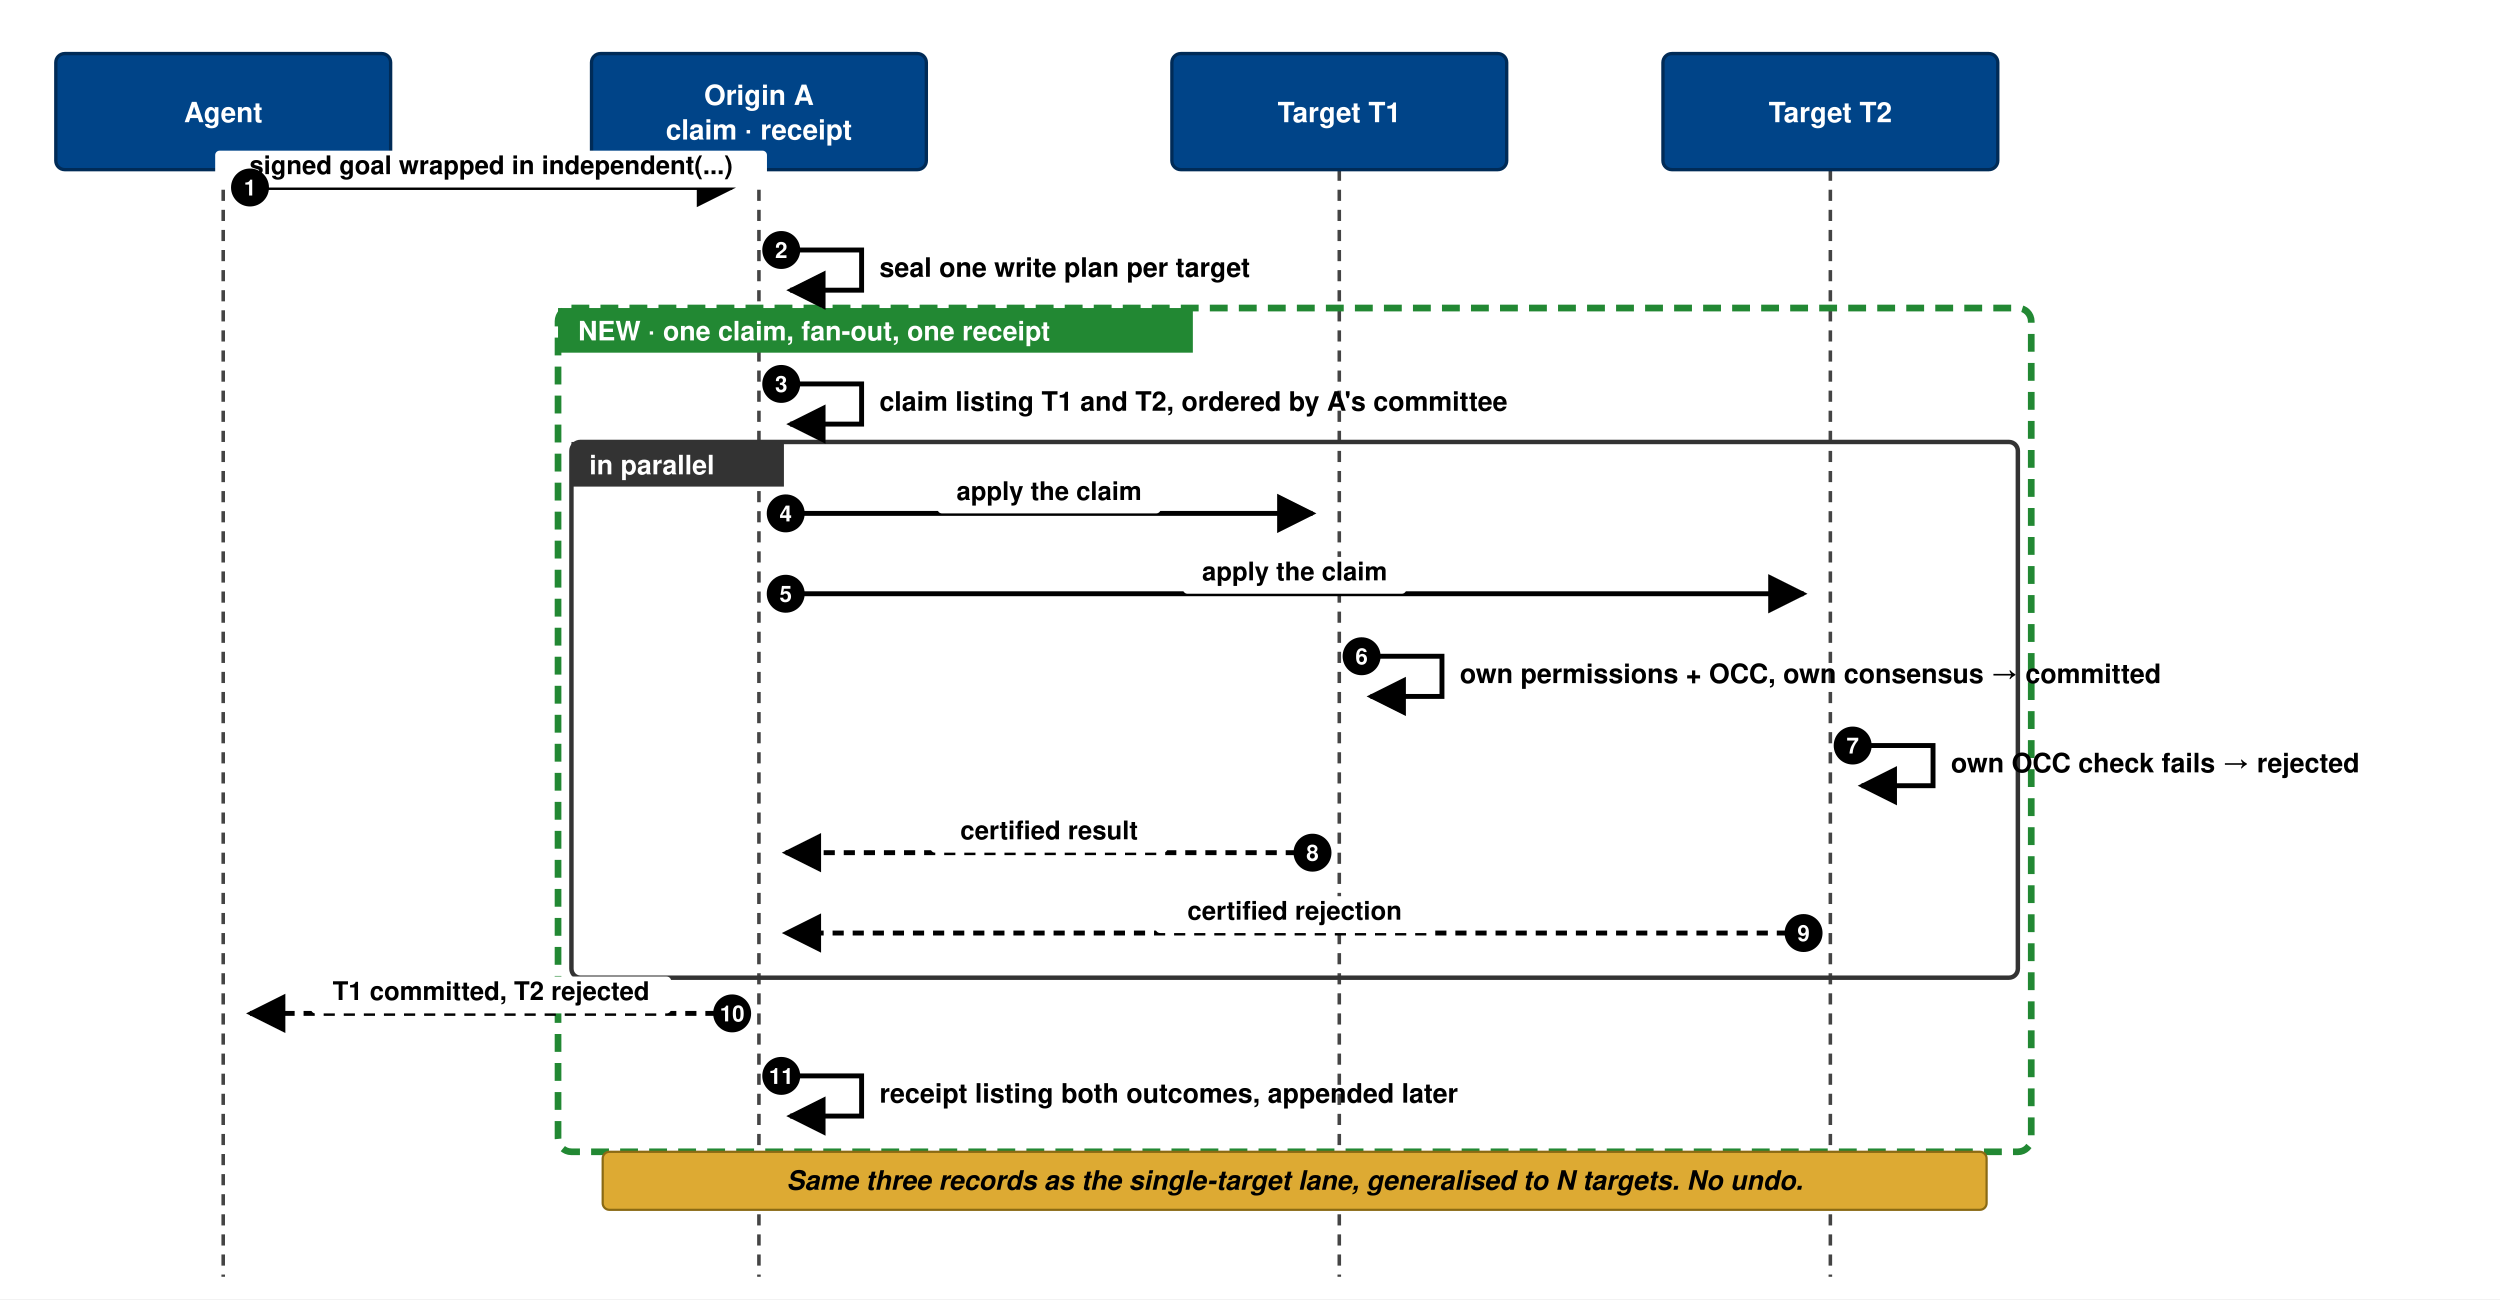
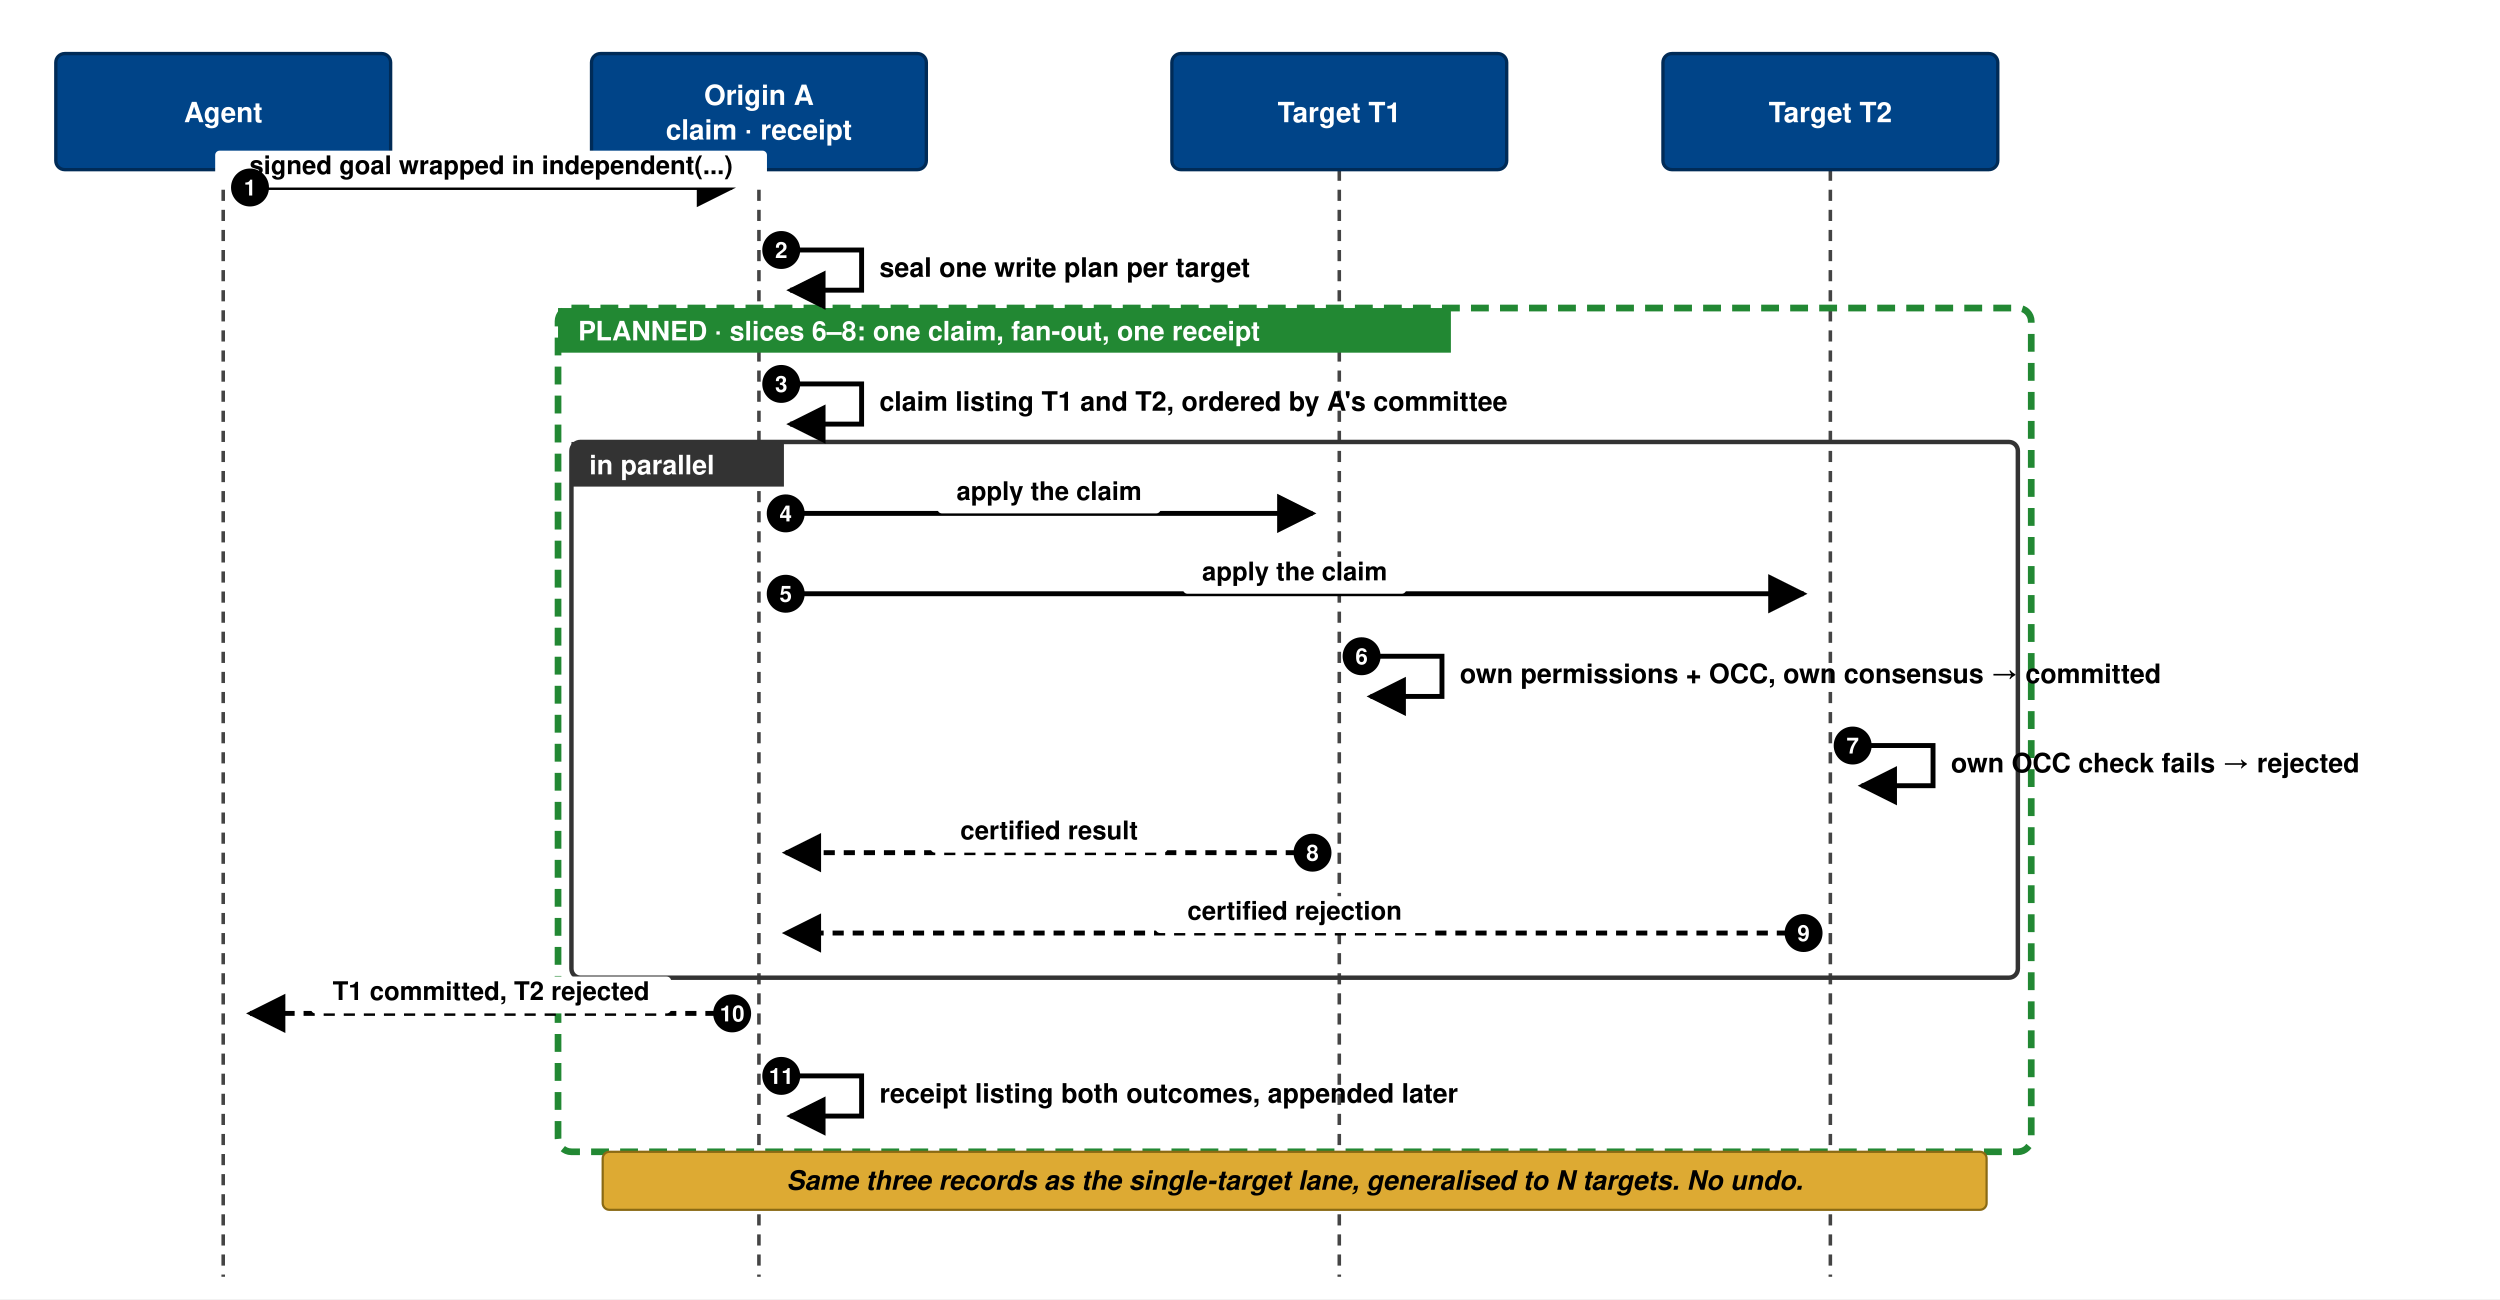
- <svg xmlns="http://www.w3.org/2000/svg" viewBox="0 0 1120 582" width="1120" height="582" role="img" aria-label="L2: one claim lists several targets; each target validates and commits on its own in parallel; one receipt records per-target outcomes; nothing is undone.">
+ <svg xmlns="http://www.w3.org/2000/svg" viewBox="0 0 1120 582" width="1120" height="582" role="img" aria-label="L2 (planned, not yet built): one claim lists several targets; each target validates and commits on its own in parallel; one receipt records per-target outcomes; nothing is undone.">
  <rect x="0" y="0" width="1120" height="582" fill="#FFFFFF" />
  <defs>
    <marker id="ah" viewBox="0 0 10 10" refX="9" refY="5" markerWidth="8" markerHeight="8" orient="auto-start-reverse">
      <path d="M0,0 L10,5 L0,10 z" fill="#000000" />
    </marker>
  </defs>
  <line x1="100" y1="76" x2="100" y2="572" stroke="#444444" stroke-width="1.6" stroke-dasharray="5 4" />
  <line x1="340" y1="76" x2="340" y2="572" stroke="#444444" stroke-width="1.6" stroke-dasharray="5 4" />
  <line x1="600" y1="76" x2="600" y2="572" stroke="#444444" stroke-width="1.6" stroke-dasharray="5 4" />
  <line x1="820" y1="76" x2="820" y2="572" stroke="#444444" stroke-width="1.6" stroke-dasharray="5 4" />
  <rect x="250" y="138" width="660" height="378" rx="6" fill="none" stroke="#228833" stroke-width="3" stroke-dasharray="8 5" />
-   <rect x="250" y="138" width="284.4" height="20" fill="#228833" />
-   <text x="259" y="152.5" text-anchor="start" fill="#FFFFFF" font-family="'IBM Plex Sans', 'Segoe UI', Helvetica, Arial, sans-serif" font-size="12" font-weight="700">NEW · one claim, fan-out, one receipt</text>
+   <rect x="250" y="138" width="400" height="20" fill="#228833" />
+   <text x="259" y="152.5" text-anchor="start" fill="#FFFFFF" font-family="'IBM Plex Sans', 'Segoe UI', Helvetica, Arial, sans-serif" font-size="12" font-weight="700">PLANNED · slices 6–8: one claim, fan-out, one receipt</text>
  <rect x="256" y="198" width="648" height="240" rx="4" fill="none" stroke="#333333" stroke-width="2" />
  <rect x="256" y="198" width="95.2" height="20" fill="#333333" />
  <text x="264" y="212.5" text-anchor="start" fill="#FFFFFF" font-family="'IBM Plex Sans', 'Segoe UI', Helvetica, Arial, sans-serif" font-size="12" font-weight="700">in parallel</text>
  <path d="M110,84 L328,84" fill="none" stroke="#000000" stroke-width="2.2" marker-end="url(#ah)" />
  <path d="M348,112 L386,112 L386,130 L354,130" fill="none" stroke="#000000" stroke-width="2.2" marker-end="url(#ah)" />
  <path d="M348,172 L386,172 L386,190 L354,190" fill="none" stroke="#000000" stroke-width="2.2" marker-end="url(#ah)" />
  <path d="M350,230 L588,230" fill="none" stroke="#000000" stroke-width="2.2" marker-end="url(#ah)" />
  <path d="M350,266 L808,266" fill="none" stroke="#000000" stroke-width="2.2" marker-end="url(#ah)" />
  <path d="M608,294 L646,294 L646,312 L614,312" fill="none" stroke="#000000" stroke-width="2.2" marker-end="url(#ah)" />
  <path d="M828,334 L866,334 L866,352 L834,352" fill="none" stroke="#000000" stroke-width="2.2" marker-end="url(#ah)" />
  <path d="M590,382 L352,382" fill="none" stroke="#000000" stroke-width="2.2" stroke-dasharray="5 4" marker-end="url(#ah)" />
  <path d="M810,418 L352,418" fill="none" stroke="#000000" stroke-width="2.2" stroke-dasharray="5 4" marker-end="url(#ah)" />
  <path d="M330,454 L112,454" fill="none" stroke="#000000" stroke-width="2.2" stroke-dasharray="5 4" marker-end="url(#ah)" />
  <path d="M348,482 L386,482 L386,500 L354,500" fill="none" stroke="#000000" stroke-width="2.2" marker-end="url(#ah)" />
  <rect x="25.0" y="24" width="150" height="52" rx="4" fill="#004488" stroke="#002B57" stroke-width="1.5" />
  <rect x="265.0" y="24" width="150" height="52" rx="4" fill="#004488" stroke="#002B57" stroke-width="1.5" />
  <rect x="525.0" y="24" width="150" height="52" rx="4" fill="#004488" stroke="#002B57" stroke-width="1.5" />
  <rect x="745.0" y="24" width="150" height="52" rx="4" fill="#004488" stroke="#002B57" stroke-width="1.5" />
  <rect x="96.4" y="67.5" width="247.2" height="16.5" fill="#FFFFFF" rx="2" />
  <text x="220.0" y="78" text-anchor="middle" fill="#000000" font-family="'IBM Plex Sans', 'Segoe UI', Helvetica, Arial, sans-serif" font-size="11.5" font-weight="600">signed goal wrapped in independent(...)</text>
  <circle cx="112" cy="84" r="8.5" fill="#000000" />
  <text x="112" y="87.6" text-anchor="middle" fill="#FFFFFF" font-family="'IBM Plex Sans', 'Segoe UI', Helvetica, Arial, sans-serif" font-size="10" font-weight="600">1</text>
  <text x="394" y="124" text-anchor="start" fill="#000000" font-family="'IBM Plex Sans', 'Segoe UI', Helvetica, Arial, sans-serif" font-size="12" font-weight="600">seal one write plan per target</text>
  <circle cx="350" cy="112" r="8.5" fill="#000000" />
  <text x="350" y="115.6" text-anchor="middle" fill="#FFFFFF" font-family="'IBM Plex Sans', 'Segoe UI', Helvetica, Arial, sans-serif" font-size="10" font-weight="600">2</text>
  <text x="394" y="184" text-anchor="start" fill="#000000" font-family="'IBM Plex Sans', 'Segoe UI', Helvetica, Arial, sans-serif" font-size="12" font-weight="600">claim listing T1 and T2, ordered by A's committee</text>
  <circle cx="350" cy="172" r="8.5" fill="#000000" />
  <text x="350" y="175.6" text-anchor="middle" fill="#FFFFFF" font-family="'IBM Plex Sans', 'Segoe UI', Helvetica, Arial, sans-serif" font-size="10" font-weight="600">3</text>
  <rect x="420.0" y="213.5" width="100.0" height="16.5" fill="#FFFFFF" rx="2" />
  <text x="470.0" y="224" text-anchor="middle" fill="#000000" font-family="'IBM Plex Sans', 'Segoe UI', Helvetica, Arial, sans-serif" font-size="11.5" font-weight="600">apply the claim</text>
  <circle cx="352" cy="230" r="8.5" fill="#000000" />
  <text x="352" y="233.6" text-anchor="middle" fill="#FFFFFF" font-family="'IBM Plex Sans', 'Segoe UI', Helvetica, Arial, sans-serif" font-size="10" font-weight="600">4</text>
  <rect x="530.0" y="249.5" width="100.0" height="16.5" fill="#FFFFFF" rx="2" />
  <text x="580.0" y="260" text-anchor="middle" fill="#000000" font-family="'IBM Plex Sans', 'Segoe UI', Helvetica, Arial, sans-serif" font-size="11.5" font-weight="600">apply the claim</text>
  <circle cx="352" cy="266" r="8.5" fill="#000000" />
  <text x="352" y="269.6" text-anchor="middle" fill="#FFFFFF" font-family="'IBM Plex Sans', 'Segoe UI', Helvetica, Arial, sans-serif" font-size="10" font-weight="600">5</text>
  <text x="654" y="306" text-anchor="start" fill="#000000" font-family="'IBM Plex Sans', 'Segoe UI', Helvetica, Arial, sans-serif" font-size="12" font-weight="600">own permissions + OCC, own consensus → committed</text>
  <circle cx="610" cy="294" r="8.5" fill="#000000" />
  <text x="610" y="297.6" text-anchor="middle" fill="#FFFFFF" font-family="'IBM Plex Sans', 'Segoe UI', Helvetica, Arial, sans-serif" font-size="10" font-weight="600">6</text>
  <text x="874" y="346" text-anchor="start" fill="#000000" font-family="'IBM Plex Sans', 'Segoe UI', Helvetica, Arial, sans-serif" font-size="12" font-weight="600">own OCC check fails → rejected</text>
  <circle cx="830" cy="334" r="8.5" fill="#000000" />
  <text x="830" y="337.6" text-anchor="middle" fill="#FFFFFF" font-family="'IBM Plex Sans', 'Segoe UI', Helvetica, Arial, sans-serif" font-size="10" font-weight="600">7</text>
  <rect x="416.933" y="365.5" width="106.133" height="16.5" fill="#FFFFFF" rx="2" />
  <text x="470.0" y="376" text-anchor="middle" fill="#000000" font-family="'IBM Plex Sans', 'Segoe UI', Helvetica, Arial, sans-serif" font-size="11.5" font-weight="600">certified result</text>
  <circle cx="588" cy="382" r="8.5" fill="#000000" />
  <text x="588" y="385.6" text-anchor="middle" fill="#FFFFFF" font-family="'IBM Plex Sans', 'Segoe UI', Helvetica, Arial, sans-serif" font-size="10" font-weight="600">8</text>
  <rect x="517.733" y="401.5" width="124.533" height="16.5" fill="#FFFFFF" rx="2" />
  <text x="580.0" y="412" text-anchor="middle" fill="#000000" font-family="'IBM Plex Sans', 'Segoe UI', Helvetica, Arial, sans-serif" font-size="11.5" font-weight="600">certified rejection</text>
  <circle cx="808" cy="418" r="8.5" fill="#000000" />
  <text x="808" y="421.6" text-anchor="middle" fill="#FFFFFF" font-family="'IBM Plex Sans', 'Segoe UI', Helvetica, Arial, sans-serif" font-size="10" font-weight="600">9</text>
  <rect x="139.333" y="437.5" width="161.333" height="16.5" fill="#FFFFFF" rx="2" />
  <text x="220.0" y="448" text-anchor="middle" fill="#000000" font-family="'IBM Plex Sans', 'Segoe UI', Helvetica, Arial, sans-serif" font-size="11.5" font-weight="600">T1 committed, T2 rejected</text>
  <circle cx="328" cy="454" r="8.5" fill="#000000" />
  <text x="328" y="457.6" text-anchor="middle" fill="#FFFFFF" font-family="'IBM Plex Sans', 'Segoe UI', Helvetica, Arial, sans-serif" font-size="10" font-weight="600">10</text>
  <text x="394" y="494" text-anchor="start" fill="#000000" font-family="'IBM Plex Sans', 'Segoe UI', Helvetica, Arial, sans-serif" font-size="12" font-weight="600">receipt listing both outcomes, appended later</text>
  <circle cx="350" cy="482" r="8.5" fill="#000000" />
  <text x="350" y="485.6" text-anchor="middle" fill="#FFFFFF" font-family="'IBM Plex Sans', 'Segoe UI', Helvetica, Arial, sans-serif" font-size="10" font-weight="600">11</text>
  <rect x="270" y="516" width="620" height="26" rx="3" fill="#DDAA33" stroke="#8A6A14" />
  <text x="580.0" y="533" text-anchor="middle" fill="#000000" font-family="'IBM Plex Sans', 'Segoe UI', Helvetica, Arial, sans-serif" font-size="12" font-weight="600" font-style="italic">Same three records as the single-target lane, generalised to N targets. No undo.</text>
  <text x="100.0" y="54.75" text-anchor="middle" fill="#FFFFFF" font-family="'IBM Plex Sans', 'Segoe UI', Helvetica, Arial, sans-serif" font-size="12.5" font-weight="600">Agent</text>
  <text x="340.0" y="47.0" text-anchor="middle" fill="#FFFFFF" font-family="'IBM Plex Sans', 'Segoe UI', Helvetica, Arial, sans-serif" font-size="12.5" font-weight="600">Origin A</text>
  <text x="340.0" y="62.5" text-anchor="middle" fill="#FFFFFF" font-family="'IBM Plex Sans', 'Segoe UI', Helvetica, Arial, sans-serif" font-size="12.5" font-weight="600">claim · receipt</text>
  <text x="600.0" y="54.75" text-anchor="middle" fill="#FFFFFF" font-family="'IBM Plex Sans', 'Segoe UI', Helvetica, Arial, sans-serif" font-size="12.5" font-weight="600">Target T1</text>
  <text x="820.0" y="54.75" text-anchor="middle" fill="#FFFFFF" font-family="'IBM Plex Sans', 'Segoe UI', Helvetica, Arial, sans-serif" font-size="12.5" font-weight="600">Target T2</text>
</svg>
